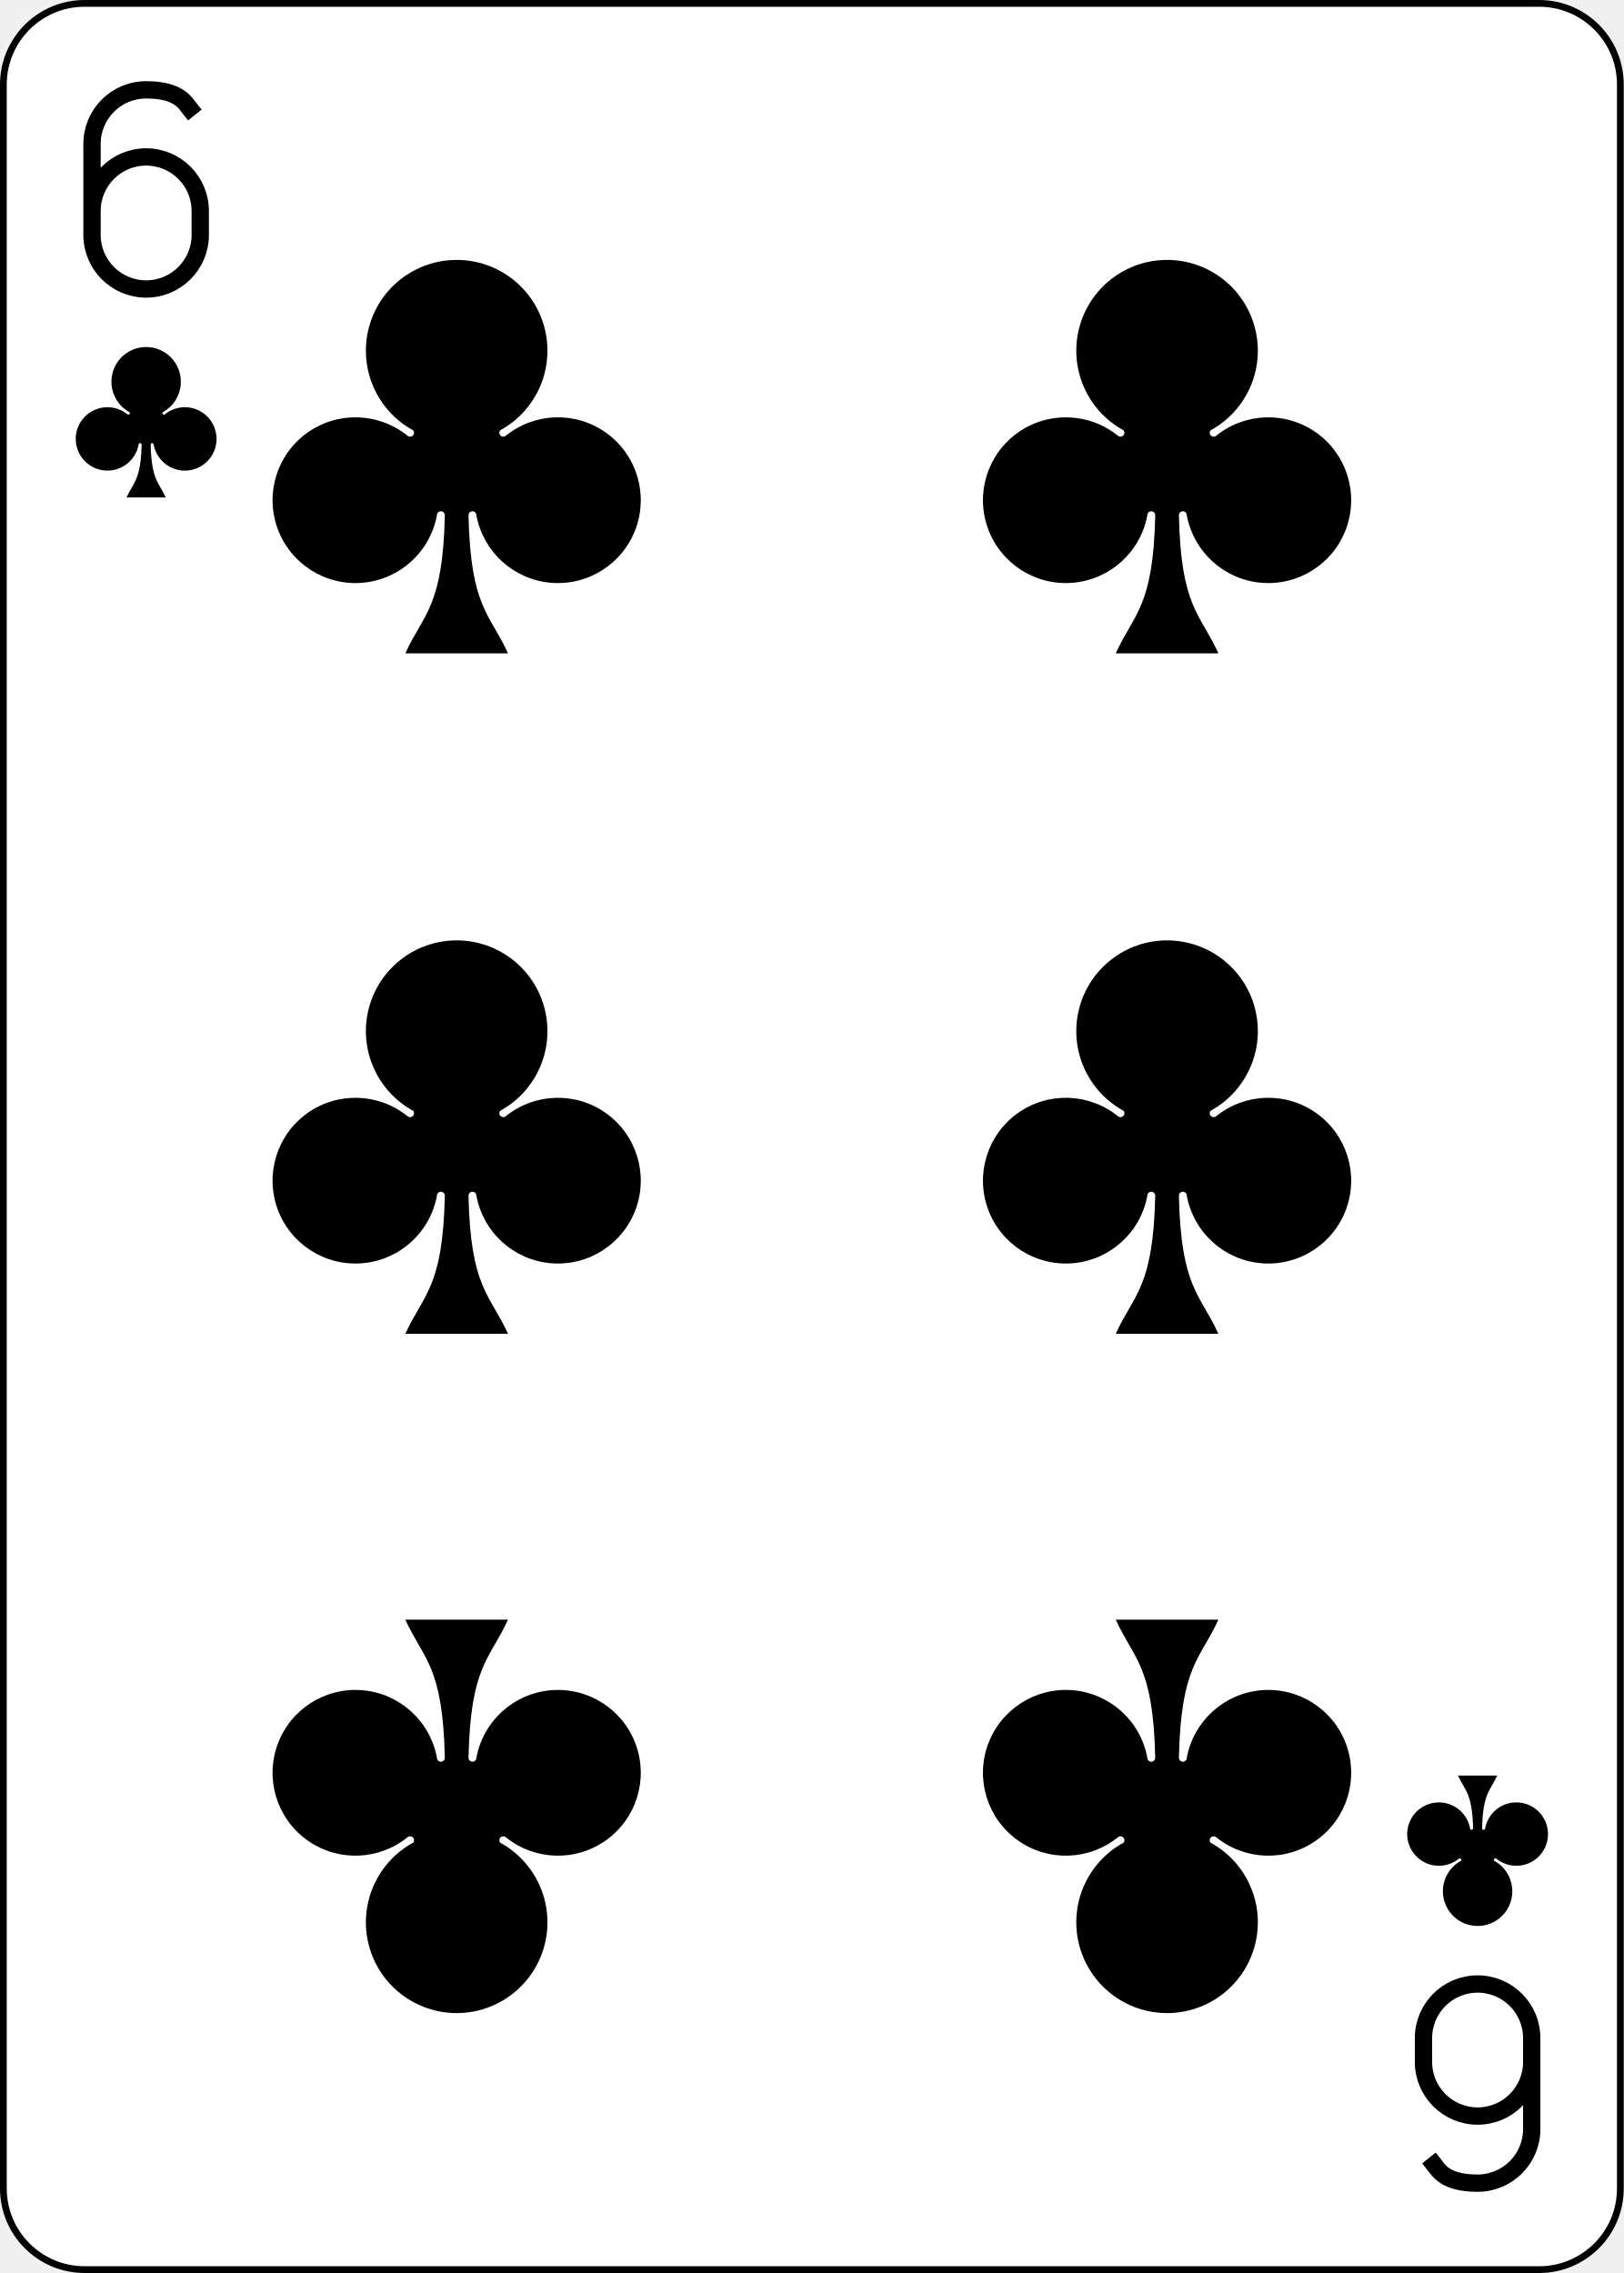
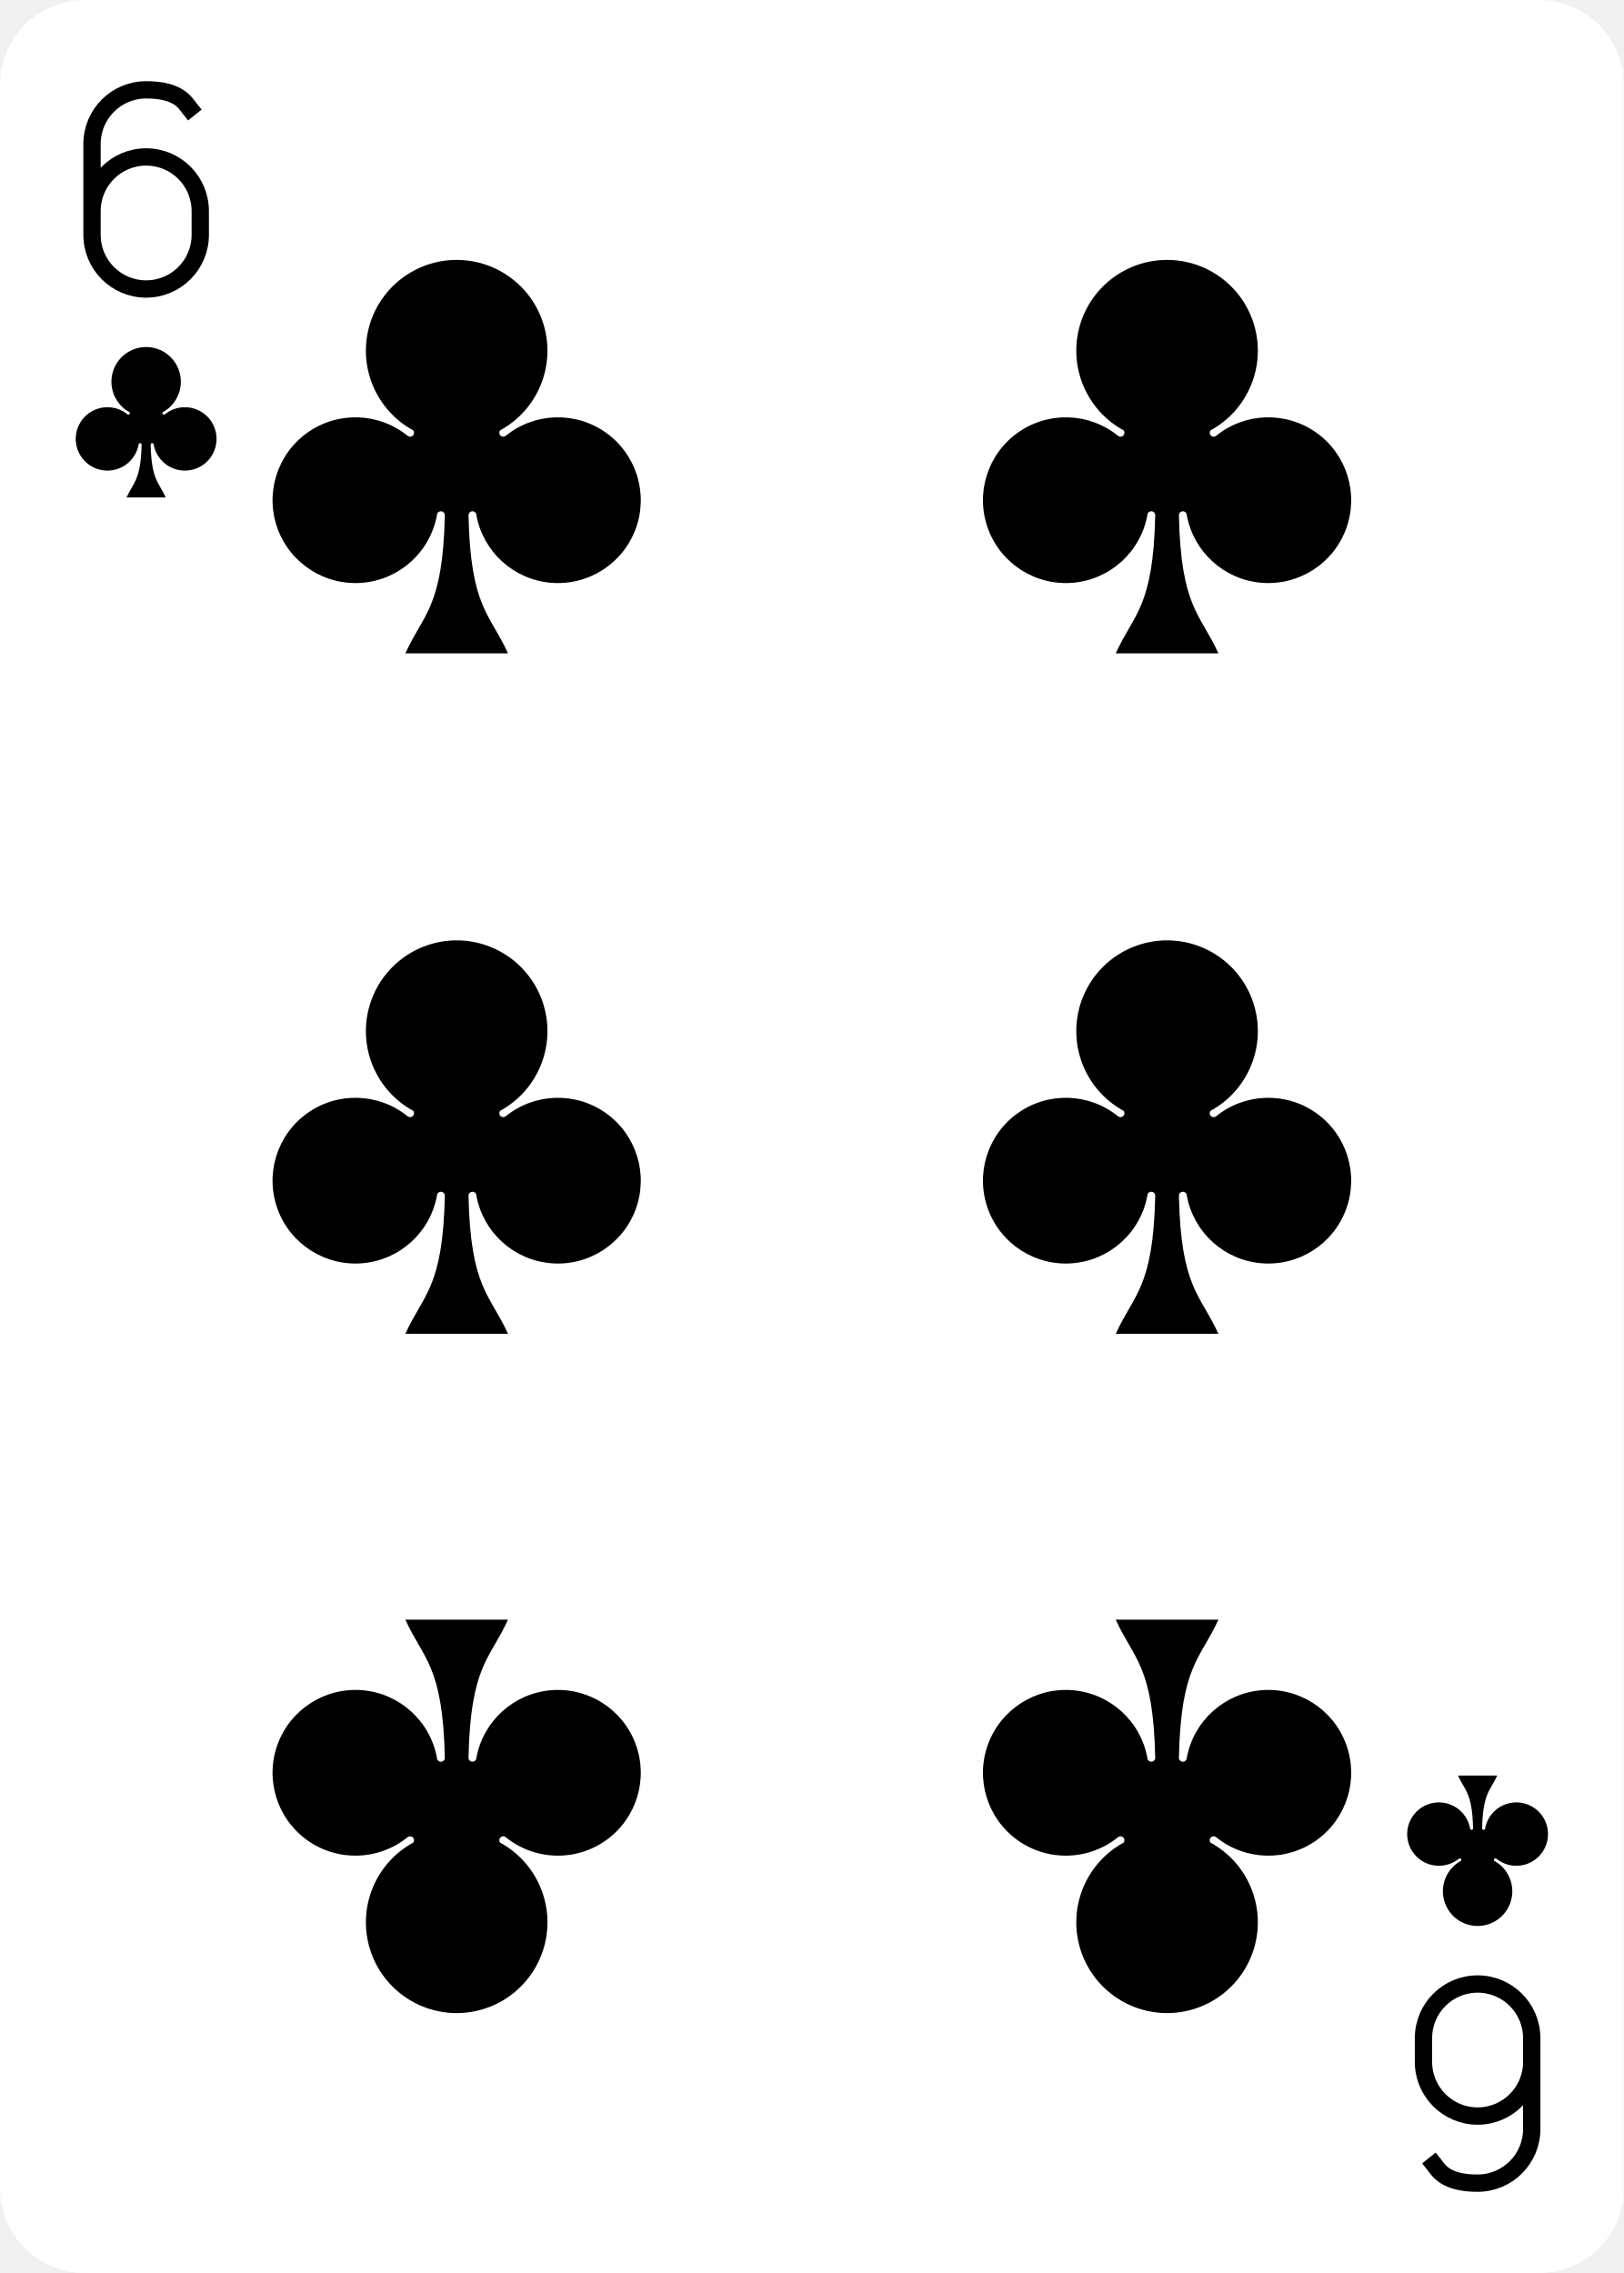
<svg xmlns="http://www.w3.org/2000/svg" xmlns:xlink="http://www.w3.org/1999/xlink" class="card" face="6C" height="13.125in" preserveAspectRatio="none" viewBox="-120 -168 240 336" width="9.375in">
  <style>
    /* CSS pour centrer le SVG dans l'écran */
    svg {
        position: absolute;
        top: 50%;
        left: 50%;
        transform: translate(-50%, -50%);
    }
    body {
        margin: 0;
        overflow: hidden;
    }
</style>
  <defs>
    <symbol id="SC6" viewBox="-600 -600 1200 1200" preserveAspectRatio="xMinYMid">
      <path d="M30 150C35 385 85 400 130 500L-130 500C-85 400 -35 385 -30 150A10 10 0 0 0 -50 150A210 210 0 1 1 -124 -51A10 10 0 0 0 -110 -65A230 230 0 1 1 110 -65A10 10 0 0 0 124 -51A210 210 0 1 1 50 150A10 10 0 0 0 30 150Z" fill="black" />
    </symbol>
    <symbol id="VC6" viewBox="-500 -500 1000 1000" preserveAspectRatio="xMinYMid">
      <path d="M-250 100A250 250 0 0 1 250 100L250 210A250 250 0 0 1 -250 210L-250 -210A250 250 0 0 1 0 -460C150 -460 180 -400 200 -375" stroke="black" stroke-width="80" stroke-linecap="square" stroke-miterlimit="1.5" fill="none" />
    </symbol>
  </defs>
-   <rect width="239" height="335" x="-119.5" y="-167.5" rx="12" ry="12" fill="white" stroke="black" />
+   <rect width="239" height="335" x="-119.5" y="-167.5" rx="12" ry="12" fill="white" stroke="white" />
  <use xlink:href="#VC6" height="32" width="32" x="-114.4" y="-156" />
  <use xlink:href="#SC6" height="26.769" width="26.769" x="-111.784" y="-119" />
  <use xlink:href="#SC6" height="70" width="70" x="-87.501" y="-135.588" />
  <use xlink:href="#SC6" height="70" width="70" x="17.501" y="-135.588" />
  <use xlink:href="#SC6" height="70" width="70" x="-87.501" y="-35" />
  <use xlink:href="#SC6" height="70" width="70" x="17.501" y="-35" />
  <g transform="rotate(180)">
    <use xlink:href="#VC6" height="32" width="32" x="-114.4" y="-156" />
    <use xlink:href="#SC6" height="26.769" width="26.769" x="-111.784" y="-119" />
    <use xlink:href="#SC6" height="70" width="70" x="-87.501" y="-135.588" />
    <use xlink:href="#SC6" height="70" width="70" x="17.501" y="-135.588" />
  </g>
</svg>
